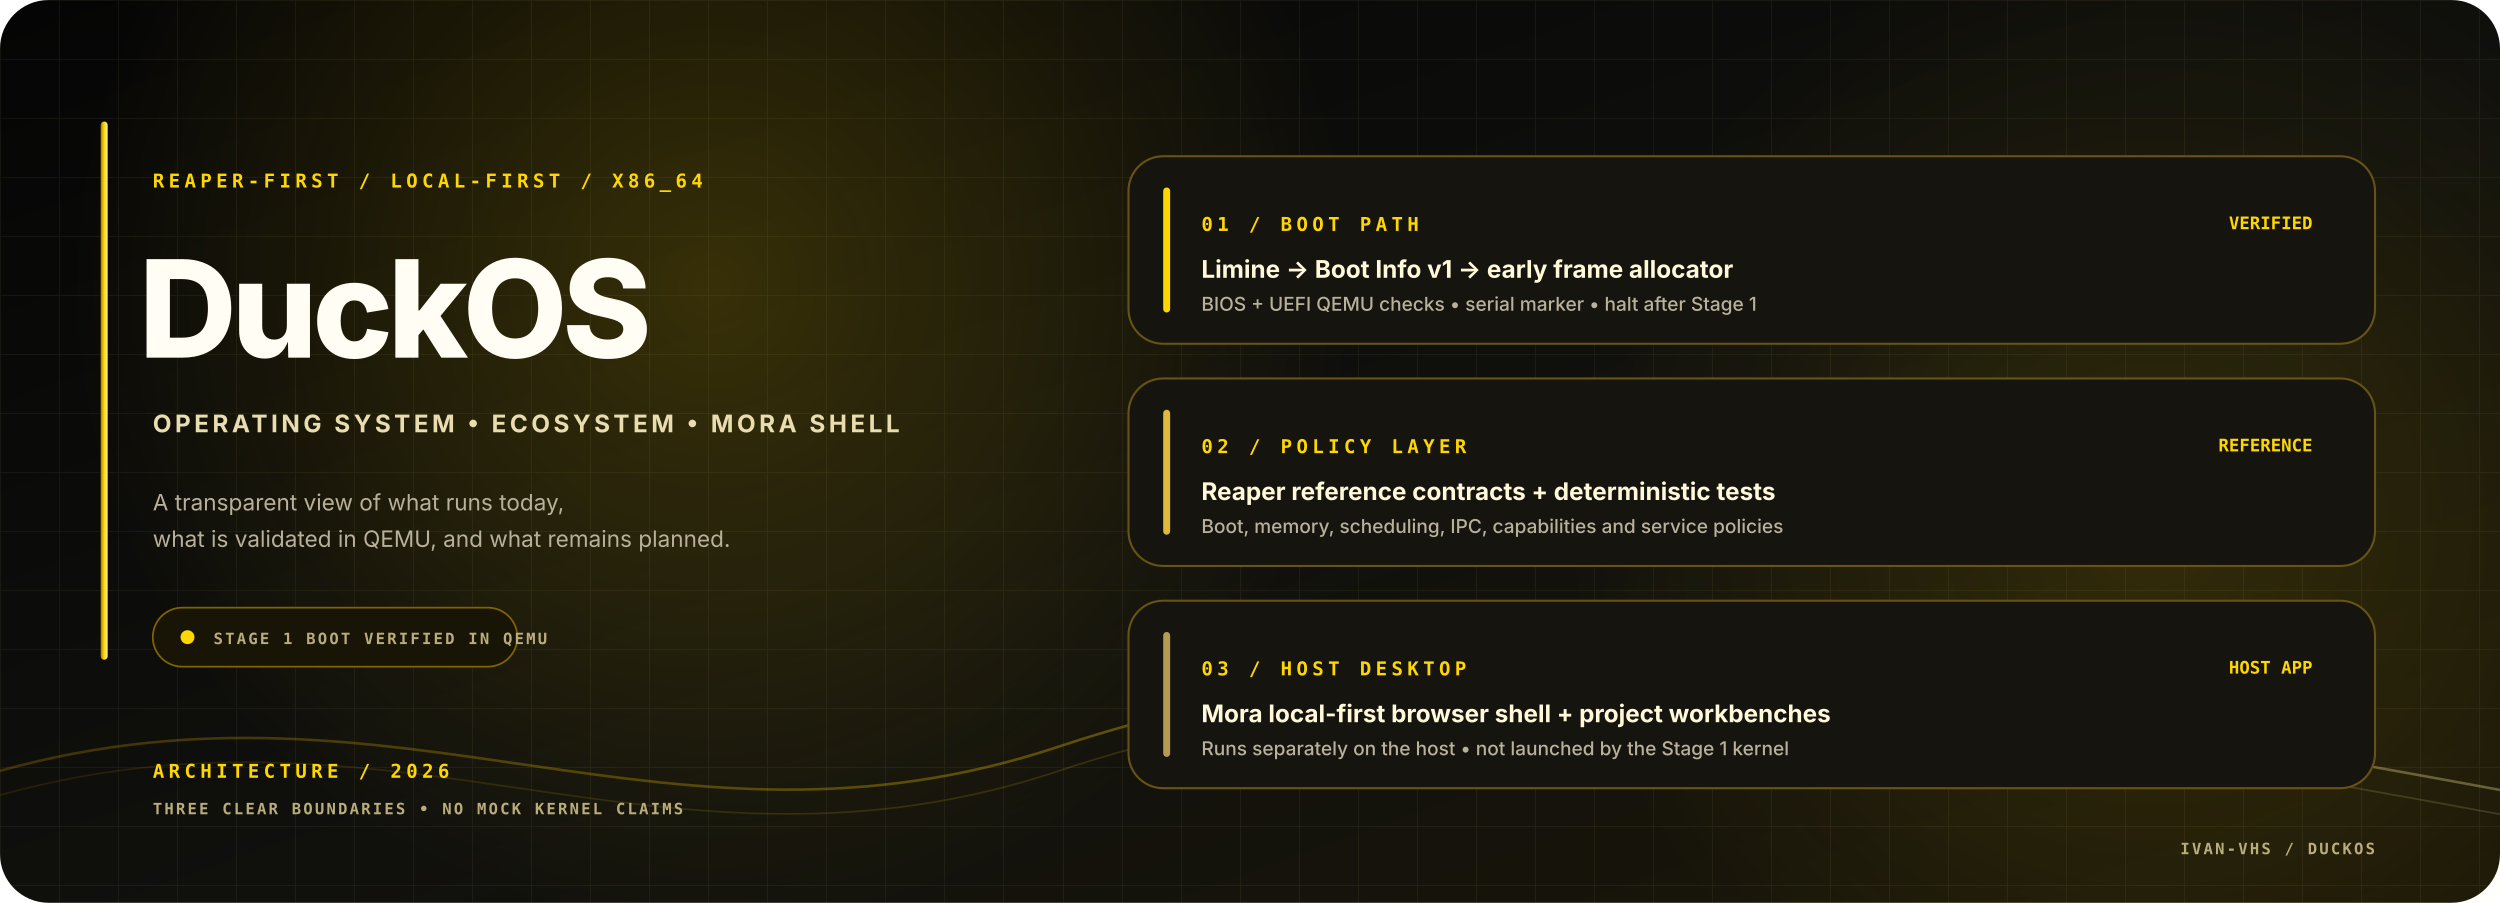
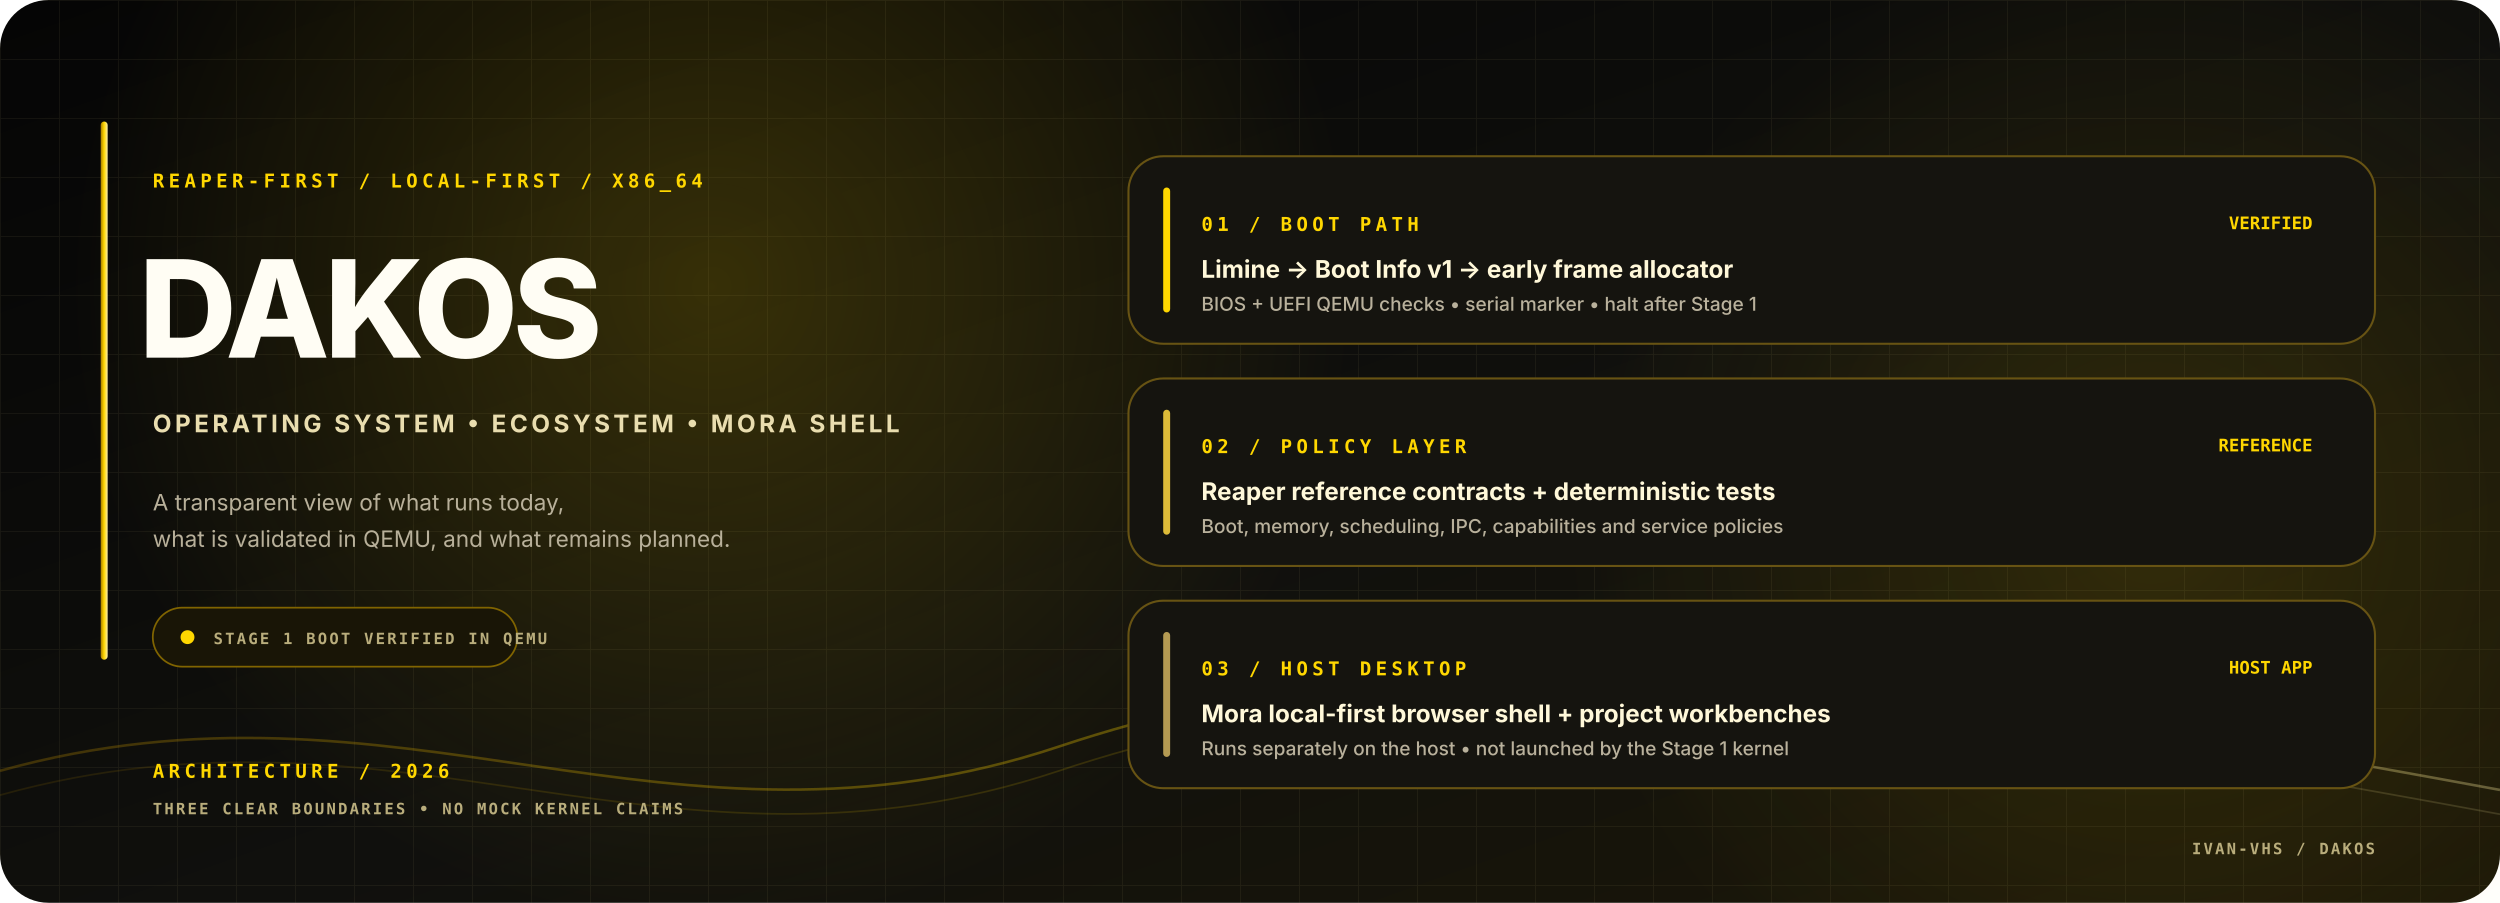
<svg xmlns="http://www.w3.org/2000/svg" width="1440" height="520" viewBox="0 0 1440 520" role="img" aria-labelledby="title desc">
  <defs>
    <linearGradient id="bg" x1="0" y1="0" x2="1" y2="1">
      <stop stop-color="#050505" />
      <stop offset=".55" stop-color="#10100D" />
      <stop offset="1" stop-color="#1B1708" />
    </linearGradient>
    <linearGradient id="gold" x1="0" y1="0" x2="1" y2="0">
      <stop stop-color="#A97D00" />
      <stop offset=".48" stop-color="#FFD700" />
      <stop offset="1" stop-color="#FFF0A3" />
    </linearGradient>
    <radialGradient id="glow">
      <stop stop-color="#FFD700" stop-opacity=".18" />
      <stop offset="1" stop-color="#FFD700" stop-opacity="0" />
    </radialGradient>
    <pattern id="grid" width="34" height="34" patternUnits="userSpaceOnUse">
      <path d="M34 0H0V34" fill="none" stroke="#FFF0A3" stroke-opacity=".065" stroke-width="1" />
    </pattern>
    <filter id="shadow" x="-30%" y="-30%" width="160%" height="160%">
      <feGaussianBlur stdDeviation="16" />
    </filter>
    <style>
    .eyebrow{font:600 11px ui-monospace,SFMono-Regular,Consolas,monospace;letter-spacing:2.5px;fill:#FFD700}
    .brand{font:760 78px Inter,Segoe UI,Arial,sans-serif;letter-spacing:-3px;fill:#FFFDF4}
    .tag{font:650 14px Inter,Segoe UI,Arial,sans-serif;letter-spacing:2px;fill:#E9DDAF}
    .body{font:400 13px Inter,Segoe UI,Arial,sans-serif;fill:#B8B09A}
    .tiny{font:600 9px ui-monospace,SFMono-Regular,Consolas,monospace;letter-spacing:1.25px;fill:#B9AD7C}
    .cardhead{font:700 14px Inter,Segoe UI,Arial,sans-serif;fill:#FFF8D9}
    .cardbody{font:450 11px Inter,Segoe UI,Arial,sans-serif;fill:#B9B19C}
    .number{font:700 10px ui-monospace,SFMono-Regular,Consolas,monospace;fill:#FFD700}
  </style>
  </defs>
  <rect width="1440" height="520" rx="28" fill="url(#bg)" />
  <rect width="1440" height="520" rx="28" fill="url(#grid)" />
  <circle cx="410" cy="165" r="370" fill="url(#glow)" />
  <circle cx="1240" cy="300" r="340" fill="url(#glow)" opacity=".7" />
  <path d="M0 444C230 380 385 505 610 430S1060 385 1440 455" fill="none" stroke="url(#gold)" stroke-width="1.5" opacity=".32" />
  <path d="M0 458C230 394 385 519 610 444S1060 399 1440 469" fill="none" stroke="url(#gold)" stroke-width="1" opacity=".15" />
  <rect x="58" y="70" width="4" height="310" rx="2" fill="url(#gold)" />
  <text x="88" y="108" class="eyebrow">REAPER-FIRST  /  LOCAL-FIRST  /  X86_64</text>
-   <text x="80" y="206" class="brand">DuckOS</text>
+   <text x="80" y="206" class="brand">DAKOS</text>
  <text x="88" y="249" class="tag">OPERATING SYSTEM • ECOSYSTEM • MORA SHELL</text>
  <text x="88" y="294" class="body">A transparent view of what runs today,</text>
  <text x="88" y="315" class="body">what is validated in QEMU, and what remains planned.</text>
  <rect x="88" y="350" width="210" height="34" rx="17" fill="#191506" stroke="#806400" />
  <circle cx="108" cy="367" r="4" fill="#FFD700" />
  <text x="123" y="371" class="tiny" fill="#FFF0A3">STAGE 1 BOOT VERIFIED IN QEMU</text>
  <text x="88" y="448" class="eyebrow">ARCHITECTURE / 2026</text>
  <text x="88" y="469" class="tiny">THREE CLEAR BOUNDARIES • NO MOCK KERNEL CLAIMS</text>
  <g transform="translate(650 90)">
    <rect width="718" height="108" rx="20" fill="#15140F" stroke="#675313" stroke-width="1.2" />
    <rect x="20" y="18" width="4" height="72" rx="2" fill="#FFD700" />
    <text x="42" y="43" class="eyebrow">01 / BOOT PATH</text>
    <text x="42" y="70" class="cardhead">Limine → Boot Info v1 → early frame allocator</text>
    <text x="42" y="89" class="cardbody">BIOS + UEFI QEMU checks • serial marker • halt after Stage 1</text>
    <text x="682" y="42" class="number" text-anchor="end">VERIFIED</text>
  </g>
  <g transform="translate(650 218)">
    <rect width="718" height="108" rx="20" fill="#15140F" stroke="#675313" stroke-width="1.2" />
    <rect x="20" y="18" width="4" height="72" rx="2" fill="#DDBB38" />
    <text x="42" y="43" class="eyebrow">02 / POLICY LAYER</text>
    <text x="42" y="70" class="cardhead">Reaper reference contracts + deterministic tests</text>
    <text x="42" y="89" class="cardbody">Boot, memory, scheduling, IPC, capabilities and service policies</text>
    <text x="682" y="42" class="number" text-anchor="end">REFERENCE</text>
  </g>
  <g transform="translate(650 346)">
    <rect width="718" height="108" rx="20" fill="#15140F" stroke="#675313" stroke-width="1.2" />
    <rect x="20" y="18" width="4" height="72" rx="2" fill="#B49A52" />
    <text x="42" y="43" class="eyebrow">03 / HOST DESKTOP</text>
    <text x="42" y="70" class="cardhead">Mora local-first browser shell + project workbenches</text>
    <text x="42" y="89" class="cardbody">Runs separately on the host • not launched by the Stage 1 kernel</text>
    <text x="682" y="42" class="number" text-anchor="end">HOST APP</text>
  </g>
-   <text x="1368" y="492" class="tiny" text-anchor="end">IVAN-VHS / DUCKOS</text>
+   <text x="1368" y="492" class="tiny" text-anchor="end">IVAN-VHS / DAKOS</text>
</svg>
